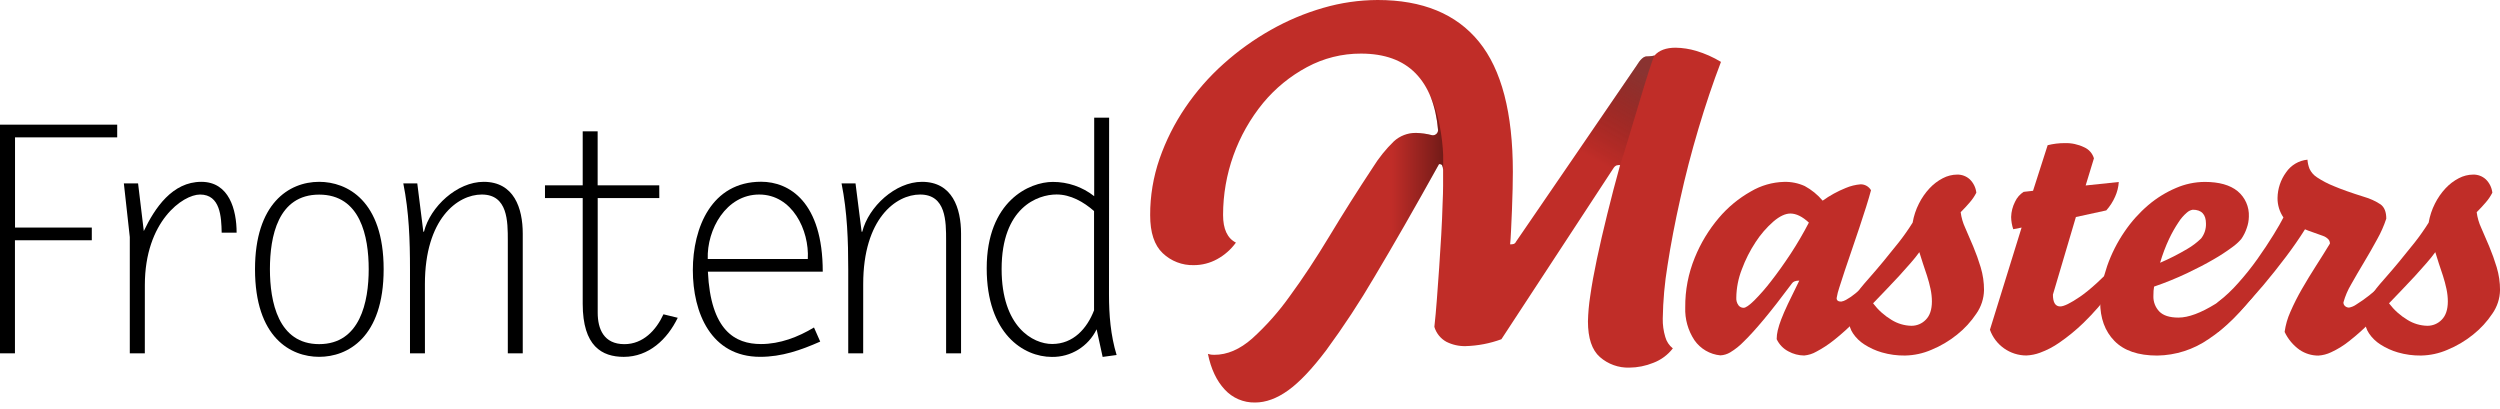
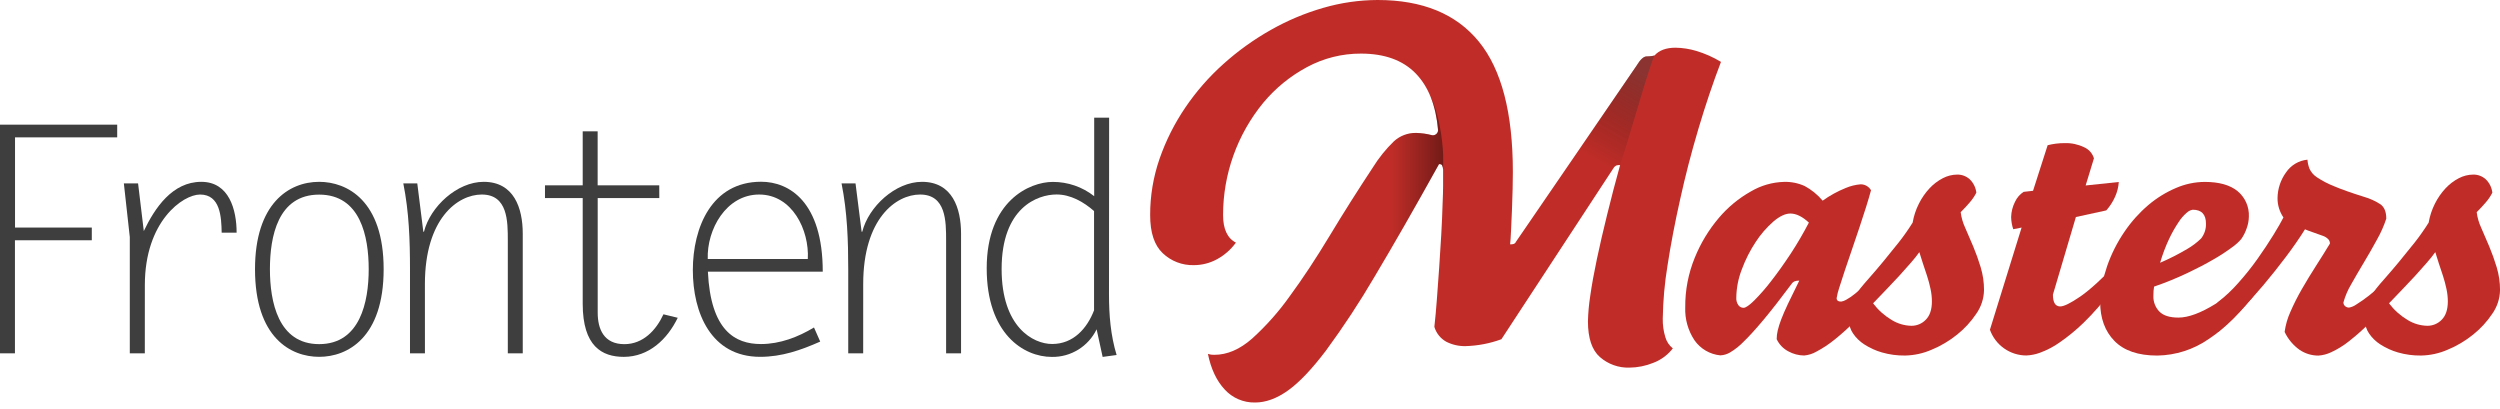
<svg xmlns="http://www.w3.org/2000/svg" width="300" height="49" viewBox="0 0 300 49" version="1.1" xml:space="preserve" style="fill-rule:evenodd;clip-rule:evenodd;stroke-linejoin:round;stroke-miterlimit:2;">
  <g transform="matrix(0.331397,0,0,0.331397,0,0)">
-     <path d="M42.44,49.74L5.44,49.74L5.44,82.4L33.24,82.4L33.24,87L5.41,87L5.41,127.94L-0,127.94L-0,45.14L42.44,45.14L42.44,49.74Z" style="fill-rule:nonzero;" />
-     <path d="M52.44,127.94L47,127.94L47,85.85L44.85,66.42L50,66.42L52.07,83.67C56.07,75.27 62.42,65.84 72.89,65.84C83,65.84 85.68,76 85.68,84.24L80.27,84.24C80.16,78.61 79.81,70.44 72.45,70.44C66.24,70.44 52.45,80.1 52.45,103.22L52.44,127.94Z" style="fill-rule:nonzero;" />
-     <path d="M92.34,97.47C92.34,73.78 104.53,65.84 115.57,65.84C125.69,65.84 138.92,72.63 138.92,97.47C138.92,122.31 125.81,129.21 115.57,129.21C105.33,129.21 92.34,122.31 92.34,97.47ZM133.51,97.47C133.51,85.62 130.51,70.47 115.57,70.47C100.63,70.47 97.74,85.65 97.74,97.47C97.74,109.29 100.74,124.61 115.57,124.61C130.4,124.61 133.51,109.31 133.51,97.47Z" style="fill-rule:nonzero;" />
-     <path d="M153.87,127.94L148.46,127.94L148.46,97.47C148.46,87.12 148.12,76.77 146.04,66.42L151.1,66.42L153.29,83.9L153.52,83.9C155.82,74.81 165.52,65.84 175.14,65.84C186.14,65.84 189.29,75.38 189.29,84.59L189.29,127.95L183.88,127.95L183.88,87.12C183.88,80.12 183.88,70.44 174.45,70.44C165.71,70.44 153.86,79.18 153.86,102.87L153.87,127.94Z" style="fill-rule:nonzero;" />
-     <path d="M238.74,71.71L216.43,71.71L216.43,113.23C216.43,119.1 218.62,124.62 226.09,124.62C232.88,124.62 237.59,119.56 240.24,113.81L245.41,115.07C241.62,122.89 234.94,129.22 225.86,129.22C218,129.21 211,125.41 211,110L211,71.71L197.34,71.71L197.34,67.11L211,67.11L211,47.56L216.41,47.56L216.41,67.11L238.72,67.11L238.74,71.71Z" style="fill-rule:nonzero;" />
-     <path d="M297,123.69C290,126.79 283.08,129.21 275.26,129.21C257.43,129.21 250.88,113.21 250.88,97.81C250.88,82.41 257.67,65.81 275.61,65.81C285.85,65.81 297.92,73.17 297.92,98.36L256.33,98.36C257.33,119.75 266.22,124.58 275.54,124.58C282.44,124.58 289,122.05 294.75,118.58L297,123.69ZM292.51,93.79C293.09,83.32 286.88,70.44 274.91,70.44C262.94,70.44 255.91,83.09 256.28,93.79L292.51,93.79Z" style="fill-rule:nonzero;" />
-     <path d="M312.56,127.94L307.15,127.94L307.15,97.47C307.15,87.12 306.8,76.77 304.73,66.42L309.79,66.42L312,83.9L312.23,83.9C314.53,74.81 324.23,65.84 333.85,65.84C344.85,65.84 348,75.38 348,84.59L348,127.95L342.59,127.95L342.59,87.12C342.59,80.12 342.59,70.44 333.16,70.44C324.42,70.44 312.57,79.18 312.57,102.87L312.56,127.94Z" style="fill-rule:nonzero;" />
-     <path d="M401.57,106.55C401.57,114.02 402.15,121.38 404.33,128.55L399.27,129.24L397.09,119.24C394.103,125.442 387.753,129.357 380.87,129.24C370.63,129.24 357.29,120.85 357.29,97.15C357.29,72.77 372.82,65.87 381.21,65.87C386.649,65.849 391.939,67.672 396.21,71.04L396.21,42.61L401.62,42.61L401.57,106.55ZM396.16,76.42C392.37,73.09 387.65,70.42 382.59,70.42C375.69,70.42 362.69,75.14 362.69,97.42C362.69,118.42 374.07,124.56 380.98,124.56C388.69,124.56 393.63,118.92 396.16,112.37L396.16,76.42Z" style="fill-rule:nonzero;" />
+     <path d="M42.44,49.74L5.44,49.74L5.44,82.4L33.24,82.4L33.24,87L5.41,87L5.41,127.94L-0,127.94L-0,45.14L42.44,45.14L42.44,49.74Z" style="fill:rgb(62,62,62);fill-rule:nonzero;" />
+     <path d="M52.44,127.94L47,127.94L47,85.85L44.85,66.42L50,66.42L52.07,83.67C56.07,75.27 62.42,65.84 72.89,65.84C83,65.84 85.68,76 85.68,84.24L80.27,84.24C80.16,78.61 79.81,70.44 72.45,70.44C66.24,70.44 52.45,80.1 52.45,103.22L52.44,127.94Z" style="fill:rgb(62,62,62);fill-rule:nonzero;" />
+     <path d="M92.34,97.47C92.34,73.78 104.53,65.84 115.57,65.84C125.69,65.84 138.92,72.63 138.92,97.47C138.92,122.31 125.81,129.21 115.57,129.21C105.33,129.21 92.34,122.31 92.34,97.47ZM133.51,97.47C133.51,85.62 130.51,70.47 115.57,70.47C100.63,70.47 97.74,85.65 97.74,97.47C97.74,109.29 100.74,124.61 115.57,124.61C130.4,124.61 133.51,109.31 133.51,97.47Z" style="fill:rgb(62,62,62);fill-rule:nonzero;" />
+     <path d="M153.87,127.94L148.46,127.94L148.46,97.47C148.46,87.12 148.12,76.77 146.04,66.42L151.1,66.42L153.29,83.9L153.52,83.9C155.82,74.81 165.52,65.84 175.14,65.84C186.14,65.84 189.29,75.38 189.29,84.59L189.29,127.95L183.88,127.95L183.88,87.12C183.88,80.12 183.88,70.44 174.45,70.44C165.71,70.44 153.86,79.18 153.86,102.87L153.87,127.94Z" style="fill:rgb(62,62,62);fill-rule:nonzero;" />
+     <path d="M238.74,71.71L216.43,71.71L216.43,113.23C216.43,119.1 218.62,124.62 226.09,124.62C232.88,124.62 237.59,119.56 240.24,113.81L245.41,115.07C241.62,122.89 234.94,129.22 225.86,129.22C218,129.21 211,125.41 211,110L211,71.71L197.34,71.71L197.34,67.11L211,67.11L211,47.56L216.41,47.56L216.41,67.11L238.72,67.11L238.74,71.71Z" style="fill:rgb(62,62,62);fill-rule:nonzero;" />
+     <path d="M297,123.69C290,126.79 283.08,129.21 275.26,129.21C257.43,129.21 250.88,113.21 250.88,97.81C250.88,82.41 257.67,65.81 275.61,65.81C285.85,65.81 297.92,73.17 297.92,98.36L256.33,98.36C257.33,119.75 266.22,124.58 275.54,124.58C282.44,124.58 289,122.05 294.75,118.58L297,123.69ZM292.51,93.79C293.09,83.32 286.88,70.44 274.91,70.44C262.94,70.44 255.91,83.09 256.28,93.79L292.51,93.79Z" style="fill:rgb(62,62,62);fill-rule:nonzero;" />
+     <path d="M312.56,127.94L307.15,127.94L307.15,97.47C307.15,87.12 306.8,76.77 304.73,66.42L309.79,66.42L312,83.9L312.23,83.9C314.53,74.81 324.23,65.84 333.85,65.84C344.85,65.84 348,75.38 348,84.59L348,127.95L342.59,127.95L342.59,87.12C342.59,80.12 342.59,70.44 333.16,70.44C324.42,70.44 312.57,79.18 312.57,102.87L312.56,127.94Z" style="fill:rgb(62,62,62);fill-rule:nonzero;" />
+     <path d="M401.57,106.55C401.57,114.02 402.15,121.38 404.33,128.55L399.27,129.24L397.09,119.24C394.103,125.442 387.753,129.357 380.87,129.24C370.63,129.24 357.29,120.85 357.29,97.15C357.29,72.77 372.82,65.87 381.21,65.87C386.649,65.849 391.939,67.672 396.21,71.04L396.21,42.61L401.62,42.61L401.57,106.55ZM396.16,76.42C392.37,73.09 387.65,70.42 382.59,70.42C375.69,70.42 362.69,75.14 362.69,97.42C362.69,118.42 374.07,124.56 380.98,124.56C388.69,124.56 393.63,118.92 396.16,112.37L396.16,76.42Z" style="fill:rgb(62,62,62);fill-rule:nonzero;" />
  </g>
  <g transform="matrix(0.331397,0,0,0.331397,0,0)">
    <path d="M684.14,94.33C684.22,94.75 684.283,95.17 684.33,95.59C684.377,96.01 684.397,96.43 684.39,96.85C684.376,99.846 683.315,102.744 681.39,105.04C678.555,108.822 675.482,112.419 672.19,115.81C669.665,118.419 666.973,120.861 664.13,123.12C662.126,124.728 659.973,126.141 657.7,127.34C656.348,128.118 654.843,128.592 653.29,128.73C651.284,128.711 649.315,128.192 647.56,127.22C645.708,126.253 644.225,124.703 643.34,122.81C643.347,121.749 643.474,120.692 643.72,119.66C644.051,118.3 644.472,116.964 644.98,115.66C645.567,114.107 646.387,112.217 647.44,109.99C648.493,107.763 649.857,104.97 651.53,101.61C650.197,101.61 649.313,101.943 648.88,102.61C644.933,107.903 641.553,112.237 638.74,115.61C635.927,118.983 633.51,121.65 631.49,123.61C630.009,125.16 628.327,126.505 626.49,127.61C625.416,128.245 624.205,128.612 622.96,128.68C619.179,128.323 615.74,126.317 613.57,123.2C611.235,119.679 610.066,115.512 610.23,111.29C610.174,105.12 611.35,99 613.69,93.29C615.809,88.06 618.749,83.202 622.4,78.9C625.666,75.042 629.594,71.797 634,69.32C637.641,67.167 641.771,65.977 646,65.86C648.582,65.784 651.148,66.301 653.5,67.37C655.976,68.711 658.177,70.506 659.99,72.66C662.589,70.797 665.403,69.253 668.37,68.06C670.072,67.339 671.878,66.894 673.72,66.74C675.272,66.718 676.72,67.538 677.5,68.88C677.08,70.48 676.493,72.48 675.74,74.88C674.987,77.28 674.167,79.8 673.28,82.44C672.4,85.107 671.497,87.773 670.57,90.44C669.643,93.107 668.787,95.627 668,98C667.247,100.353 666.58,102.41 666,104.17C665.58,105.402 665.262,106.666 665.05,107.95C665.05,108.79 665.597,109.21 666.69,109.21C667.312,109.115 667.909,108.901 668.45,108.58C669.655,107.913 670.793,107.133 671.85,106.25C673.277,105.117 675,103.583 677.02,101.65C679.04,99.717 681.413,97.277 684.14,94.33ZM655,80.6C652.647,78.42 650.42,77.327 648.32,77.32C646.473,77.32 644.417,78.287 642.15,80.22C639.674,82.388 637.511,84.889 635.72,87.65C633.682,90.745 632.004,94.063 630.72,97.54C629.438,100.814 628.761,104.294 628.72,107.81C628.658,108.773 628.926,109.729 629.48,110.52C629.923,111.117 630.627,111.466 631.37,111.46C632.123,111.46 633.403,110.577 635.21,108.81C637.396,106.611 639.437,104.273 641.32,101.81C643.587,98.91 645.94,95.613 648.38,91.92C650.777,88.261 652.987,84.483 655,80.6Z" style="fill:rgb(192,45,40);fill-rule:nonzero;" />
    <path d="M692.58,80.6C692.985,78.208 693.751,75.892 694.85,73.73C695.858,71.709 697.151,69.843 698.69,68.19C700.066,66.708 701.686,65.474 703.48,64.54C705.092,63.687 706.886,63.234 708.71,63.22C710.385,63.185 712.01,63.794 713.25,64.92C714.585,66.21 715.43,67.925 715.64,69.77C714.991,71.04 714.188,72.225 713.25,73.3C712.243,74.48 711.15,75.657 709.97,76.83C710.218,78.794 710.771,80.707 711.61,82.5C712.53,84.6 713.497,86.847 714.51,89.24C715.545,91.711 716.45,94.234 717.22,96.8C718.023,99.476 718.427,102.256 718.42,105.05C718.361,108.098 717.396,111.061 715.65,113.56C713.729,116.45 711.367,119.021 708.65,121.18C705.843,123.443 702.724,125.288 699.39,126.66C696.364,127.975 693.109,128.682 689.81,128.74C686.976,128.779 684.152,128.399 681.43,127.61C679.18,126.959 677.037,125.982 675.07,124.71C673.44,123.676 672.044,122.314 670.97,120.71C670.058,119.369 669.554,117.792 669.52,116.17C669.506,114.132 669.827,112.105 670.47,110.17C671.23,108.081 672.314,106.124 673.68,104.37C674.347,103.53 675.44,102.25 676.96,100.53C678.48,98.81 680.147,96.857 681.96,94.67C683.767,92.49 685.637,90.18 687.57,87.74C689.368,85.452 691.04,83.069 692.58,80.6ZM695,91.31C694.16,92.49 693.09,93.823 691.79,95.31C690.49,96.797 689.083,98.373 687.57,100.04C686.057,101.68 684.483,103.347 682.85,105.04C681.217,106.733 679.683,108.33 678.25,109.83C680.073,112.239 682.34,114.276 684.93,115.83C687.087,117.176 689.568,117.916 692.11,117.97C694.081,117.991 695.976,117.194 697.34,115.77C698.807,114.303 699.543,112.097 699.55,109.15C699.54,107.623 699.373,106.102 699.05,104.61C698.713,103.016 698.292,101.44 697.79,99.89C697.283,98.337 696.78,96.823 696.28,95.35C695.78,93.877 695.353,92.53 695,91.31Z" style="fill:rgb(192,45,40);fill-rule:nonzero;" />
    <path d="M767.29,94.59C767.37,95.01 767.433,95.43 767.48,95.85C767.48,96.27 767.54,96.69 767.54,97.11C767.583,100.116 766.514,103.034 764.54,105.3C761.508,109.437 758.136,113.313 754.46,116.89C751.745,119.523 748.815,121.925 745.7,124.07C743.535,125.585 741.182,126.812 738.7,127.72C737.124,128.303 735.468,128.64 733.79,128.72C727.864,128.735 722.541,124.985 720.56,119.4L732.03,82.4L729,83C728.524,81.577 728.267,80.09 728.24,78.59C728.292,76.642 728.785,74.731 729.68,73C730.353,71.553 731.425,70.328 732.77,69.47L736.17,69.09L741.46,52.58C743.478,52.075 745.55,51.819 747.63,51.82C750.071,51.745 752.494,52.263 754.69,53.33C756.398,54.078 757.69,55.543 758.22,57.33L755.22,67.16L767.22,65.9C767.099,67.728 766.652,69.52 765.9,71.19C765.102,73.017 764.019,74.704 762.69,76.19L751.69,78.58L743.37,106.68C743.37,109.54 744.253,110.967 746.02,110.96C747.353,110.96 749.747,109.783 753.2,107.43C756.653,105.077 761.35,100.797 767.29,94.59Z" style="fill:rgb(192,45,40);fill-rule:nonzero;" />
    <path d="M820.84,92.95C821.014,93.863 821.098,94.791 821.09,95.72C820.964,97.34 820.604,98.933 820.02,100.45C819.457,102.042 818.672,103.547 817.69,104.92C811.81,112.82 805.847,118.763 799.8,122.75C794.322,126.565 787.825,128.656 781.15,128.75C774.263,128.75 769.097,126.987 765.65,123.46C762.203,119.933 760.48,115.23 760.48,109.35C760.496,107.126 760.751,104.91 761.24,102.74C761.698,100.577 762.286,98.443 763,96.35C764.536,91.932 766.655,87.738 769.3,83.88C771.729,80.293 774.632,77.05 777.93,74.24C780.933,71.691 784.305,69.611 787.93,68.07C791.21,66.646 794.744,65.897 798.32,65.87C803.527,65.87 807.497,66.983 810.23,69.21C812.975,71.478 814.493,74.914 814.32,78.47C814.295,79.869 814.038,81.255 813.56,82.57C813.092,83.994 812.418,85.341 811.56,86.57C810.571,87.7 809.449,88.707 808.22,89.57C806.079,91.148 803.849,92.6 801.54,93.92C798.807,95.52 795.613,97.187 791.96,98.92C788.066,100.759 784.073,102.382 780,103.78C779.905,104.279 779.841,104.783 779.81,105.29C779.81,105.88 779.75,106.51 779.75,107.18C779.676,109.261 780.449,111.287 781.89,112.79C783.317,114.263 785.627,115 788.82,115C792.433,115 796.927,113.333 802.3,110C807.673,106.667 813.853,100.983 820.84,92.95ZM794,75.94C793.198,76.075 792.454,76.444 791.86,77C790.693,77.997 789.681,79.163 788.86,80.46C787.581,82.374 786.445,84.379 785.46,86.46C784.141,89.266 783.044,92.172 782.18,95.15C785.56,93.695 788.844,92.025 792.01,90.15C793.825,89.1 795.505,87.83 797.01,86.37C798.218,84.847 798.849,82.944 798.79,81C798.79,77.627 797.193,75.94 794,75.94Z" style="fill:rgb(192,45,40);fill-rule:nonzero;" />
    <path d="M871,94.33C871.179,94.725 871.265,95.156 871.25,95.59L871.25,96.85C871.242,98.315 870.964,99.766 870.43,101.13C869.895,102.538 869.15,103.856 868.22,105.04C865.296,108.979 862.12,112.724 858.71,116.25C856.175,118.874 853.458,121.317 850.58,123.56C848.588,125.152 846.408,126.496 844.09,127.56C842.647,128.249 841.086,128.656 839.49,128.76C837.067,128.763 834.697,128.038 832.69,126.68C830.355,125.02 828.487,122.784 827.27,120.19C827.611,117.686 828.312,115.244 829.35,112.94C830.577,110.112 831.966,107.358 833.51,104.69C835.15,101.837 836.873,99.003 838.68,96.19C840.487,93.377 842.153,90.71 843.68,88.19C843.674,87.666 843.498,87.157 843.18,86.74C842.636,86.137 841.948,85.683 841.18,85.42C840.087,85 838.91,84.58 837.65,84.16C836.39,83.74 835.39,83.363 834.65,83.03C832.65,86.223 830.34,89.557 827.72,93.03C825.1,96.503 822.39,99.907 819.59,103.24C816.777,106.573 813.943,109.723 811.09,112.69C808.547,115.378 805.857,117.922 803.03,120.31C802.367,119.736 801.867,118.998 801.58,118.17C801.278,117.278 801.13,116.342 801.14,115.4C801.14,114.311 801.308,113.228 801.64,112.19C801.966,111.162 802.478,110.203 803.15,109.36C805.805,107.314 808.253,105.013 810.46,102.49C812.959,99.706 815.296,96.781 817.46,93.73C819.6,90.703 821.51,87.827 823.19,85.1C824.87,82.373 826.087,80.253 826.84,78.74C825.418,76.663 824.671,74.197 824.7,71.68C824.748,68.349 825.827,65.112 827.79,62.42C829.559,59.812 832.403,58.124 835.54,57.82C835.617,58.966 835.874,60.093 836.3,61.16C836.896,62.412 837.831,63.473 839,64.22C840.941,65.499 843.009,66.575 845.17,67.43C847.837,68.563 851.45,69.843 856.01,71.27C858.134,71.87 860.154,72.79 862,74C863.387,75.007 864.08,76.73 864.08,79.17C863.233,81.748 862.135,84.237 860.8,86.6C859.28,89.407 857.68,92.207 856,95C854.32,97.793 852.767,100.46 851.34,103C850.134,105.031 849.202,107.214 848.57,109.49C848.544,110.027 848.779,110.546 849.2,110.88C849.59,111.205 850.082,111.382 850.59,111.38C851.546,111.204 852.451,110.818 853.24,110.25C854.854,109.245 856.41,108.15 857.9,106.97C860.03,105.296 862.07,103.511 864.01,101.62C866.223,99.453 868.553,97.023 871,94.33Z" style="fill:rgb(192,45,40);fill-rule:nonzero;" />
    <path d="M879.43,80.6C879.835,78.208 880.601,75.892 881.7,73.73C882.708,71.709 884.001,69.843 885.54,68.19C886.916,66.708 888.536,65.474 890.33,64.54C891.942,63.687 893.736,63.234 895.56,63.22C897.235,63.185 898.86,63.794 900.1,64.92C901.435,66.21 902.28,67.925 902.49,69.77C901.841,71.04 901.038,72.225 900.1,73.3C899.093,74.48 898,75.657 896.82,76.83C897.068,78.794 897.621,80.707 898.46,82.5C899.38,84.6 900.347,86.847 901.36,89.24C902.395,91.711 903.3,94.234 904.07,96.8C904.873,99.476 905.277,102.256 905.27,105.05C905.211,108.098 904.246,111.061 902.5,113.56C900.579,116.45 898.217,119.021 895.5,121.18C892.693,123.443 889.574,125.288 886.24,126.66C883.214,127.975 879.959,128.682 876.66,128.74C873.826,128.779 871.002,128.399 868.28,127.61C866.03,126.959 863.887,125.982 861.92,124.71C860.29,123.676 858.894,122.314 857.82,120.71C856.908,119.369 856.404,117.792 856.37,116.17C856.356,114.132 856.677,112.105 857.32,110.17C858.08,108.081 859.164,106.124 860.53,104.37C861.197,103.53 862.29,102.25 863.81,100.53C865.33,98.81 866.997,96.857 868.81,94.67C870.617,92.49 872.487,90.18 874.42,87.74C876.218,85.452 877.89,83.069 879.43,80.6ZM881.82,91.31C880.98,92.49 879.91,93.823 878.61,95.31C877.31,96.797 875.903,98.373 874.39,100.04C872.877,101.68 871.303,103.347 869.67,105.04C868.037,106.733 866.503,108.33 865.07,109.83C866.893,112.239 869.16,114.276 871.75,115.83C873.907,117.176 876.388,117.916 878.93,117.97C880.901,117.991 882.796,117.194 884.16,115.77C885.627,114.303 886.363,112.097 886.37,109.15C886.36,107.623 886.193,106.102 885.87,104.61C885.533,103.016 885.112,101.44 884.61,99.89C884.103,98.337 883.6,96.823 883.1,95.35C882.6,93.877 882.177,92.53 881.83,91.31L881.82,91.31Z" style="fill:rgb(192,45,40);fill-rule:nonzero;" />
    <path d="M623.17,22.41C620.29,29.937 617.567,38.017 615,46.65C612.433,55.283 610.233,63.777 608.4,72.13C606.52,80.49 604.997,88.457 603.83,96.03C602.772,102.425 602.19,108.889 602.09,115.37C602.047,117.614 602.354,119.851 603,122C603.444,123.641 604.405,125.097 605.74,126.15C603.916,128.513 601.472,130.324 598.68,131.38C595.914,132.508 592.957,133.098 589.97,133.12C586.076,133.23 582.281,131.865 579.35,129.3C576.45,126.767 575,122.457 575,116.37C575.074,113.285 575.351,110.208 575.83,107.16C576.383,103.233 577.187,98.78 578.24,93.8C579.293,88.82 580.547,83.393 582,77.52C583.44,71.653 584.99,65.733 586.65,59.76C586.174,59.737 585.697,59.794 585.24,59.93C584.87,60.124 584.557,60.41 584.33,60.76L543.66,122.84C539.507,124.367 535.133,125.208 530.71,125.33C528.282,125.39 525.877,124.847 523.71,123.75C521.622,122.587 520.07,120.651 519.39,118.36C519.723,115.373 520.027,112.04 520.3,108.36C520.573,104.68 520.85,100.863 521.13,96.91C521.403,92.983 521.653,89.027 521.88,85.04C522.107,81.053 522.273,77.18 522.38,73.42C522.487,71.207 522.543,69.16 522.55,67.28L522.55,61.42C522.526,60.845 522.387,60.28 522.14,59.76C521.848,59.494 521.451,59.373 521.06,59.43C512.093,75.59 504.32,89.173 497.74,100.18C492.368,109.357 486.524,118.249 480.23,126.82C475.137,133.567 470.543,138.41 466.45,141.35C462.357,144.29 458.357,145.757 454.45,145.75C450.274,145.839 446.258,144.113 443.45,141.02C440.517,137.867 438.497,133.577 437.39,128.15C438.137,128.401 438.923,128.513 439.71,128.48C444.377,128.48 448.943,126.517 453.41,122.59C458.521,117.956 463.112,112.779 467.1,107.15C471.767,100.79 476.553,93.54 481.46,85.4C486.367,77.26 491.597,68.987 497.15,60.58C499.275,57.158 501.811,54.008 504.7,51.2C506.89,49.184 509.773,48.084 512.75,48.13C514.713,48.172 516.664,48.451 518.56,48.96C518.656,48.975 518.753,48.983 518.85,48.983C519.869,48.983 520.711,48.149 520.72,47.13C519.947,38.163 517.237,31.303 512.59,26.55C507.943,21.797 501.36,19.417 492.84,19.41C486.003,19.377 479.266,21.062 473.25,24.31C467.18,27.563 461.798,31.961 457.4,37.26C448.014,48.701 442.881,63.051 442.88,77.85C442.88,82.943 444.43,86.277 447.53,87.85C445.735,90.332 443.408,92.381 440.72,93.85C438.125,95.275 435.21,96.018 432.25,96.01C428.09,96.114 424.054,94.559 421.04,91.69C417.993,88.817 416.473,84.223 416.48,77.91C416.456,70.961 417.606,64.057 419.88,57.49C422.159,50.941 425.285,44.718 429.18,38.98C433.13,33.146 437.785,27.823 443.04,23.13C448.277,18.428 454.011,14.31 460.14,10.85C466.137,7.446 472.514,4.761 479.14,2.85C485.541,0.984 492.172,0.025 498.84,-0C515.107,-0 527.337,5.037 535.53,15.11C543.723,25.183 547.817,40.897 547.81,62.25C547.81,63.803 547.783,65.85 547.73,68.39C547.677,70.93 547.593,73.53 547.48,76.19C547.367,78.857 547.257,81.32 547.15,83.58C547.043,85.84 546.933,87.473 546.82,88.48C547.296,88.504 547.773,88.447 548.23,88.31C548.572,88.133 548.838,87.838 548.98,87.48L592.64,23.74C593.973,21.527 595.19,20.42 596.29,20.42C596.62,20.42 597.09,20.42 597.7,20.34C598.178,20.309 598.651,20.225 599.11,20.09C600.77,18.21 603.317,17.27 606.75,17.27C609.281,17.318 611.794,17.708 614.22,18.43C617.36,19.372 620.367,20.71 623.17,22.41Z" style="fill:rgb(192,45,40);fill-rule:nonzero;" />
  </g>
  <g transform="matrix(0.331397,0,0,0.331397,0,0)">
    <path d="M522.57,61.42C522.546,60.845 522.407,60.28 522.16,59.76C521.868,59.494 521.471,59.373 521.08,59.43C512.113,75.59 504.34,89.173 497.76,100.18C492.388,109.357 486.544,118.249 480.25,126.82C475.16,133.57 462.49,113.51 467.14,107.15C471.79,100.79 476.57,93.54 481.5,85.4C486.43,77.26 491.64,69 497.18,60.59C499.305,57.168 501.841,54.018 504.73,51.21C506.92,49.194 509.803,48.094 512.78,48.14C514.743,48.182 516.694,48.461 518.59,48.97C518.686,48.985 518.783,48.993 518.88,48.993C519.899,48.993 520.741,48.159 520.75,47.14C520.493,43.743 519.842,40.387 518.81,37.14C518.34,35.7 517.95,34.83 517.81,34.42C521.06,41.04 522.31,50.05 522.57,56C522.61,57.57 522.57,61.42 522.57,61.42Z" style="fill:url(#_Linear1);fill-rule:nonzero;" />
  </g>
  <g transform="matrix(0.331397,0,0,0.331397,0,0)">
    <path d="M599.1,20.09C597.56,22.79 589.95,49.89 586.65,59.76C586.089,59.698 585.52,59.781 585,60C580,63.5 566.06,66.43 563.86,65.62C569,58.35 587.62,31 592.63,23.74C592.95,23.22 594.46,20.45 596.28,20.42C596.4,20.42 596.71,20.42 597.47,20.36C598.022,20.33 598.568,20.24 599.1,20.09Z" style="fill:url(#_Linear2);fill-rule:nonzero;" />
  </g>
  <defs>
    <linearGradient id="_Linear1" x1="0" y1="0" x2="1" y2="0" gradientUnits="userSpaceOnUse" gradientTransform="matrix(56.46,0,0,56.46,466.12,81.31)">
      <stop offset="0" style="stop-color:black;stop-opacity:0" />
      <stop offset="0.67" style="stop-color:black;stop-opacity:0" />
      <stop offset="1" style="stop-color:black;stop-opacity:0.4" />
    </linearGradient>
    <linearGradient id="_Linear2" x1="0" y1="0" x2="1" y2="0" gradientUnits="userSpaceOnUse" gradientTransform="matrix(29.96,-51.89,51.89,29.96,565.9,78.92)">
      <stop offset="0" style="stop-color:black;stop-opacity:0" />
      <stop offset="0.4" style="stop-color:black;stop-opacity:0" />
      <stop offset="1" style="stop-color:rgb(61,61,61);stop-opacity:0.41" />
    </linearGradient>
  </defs>
</svg>
